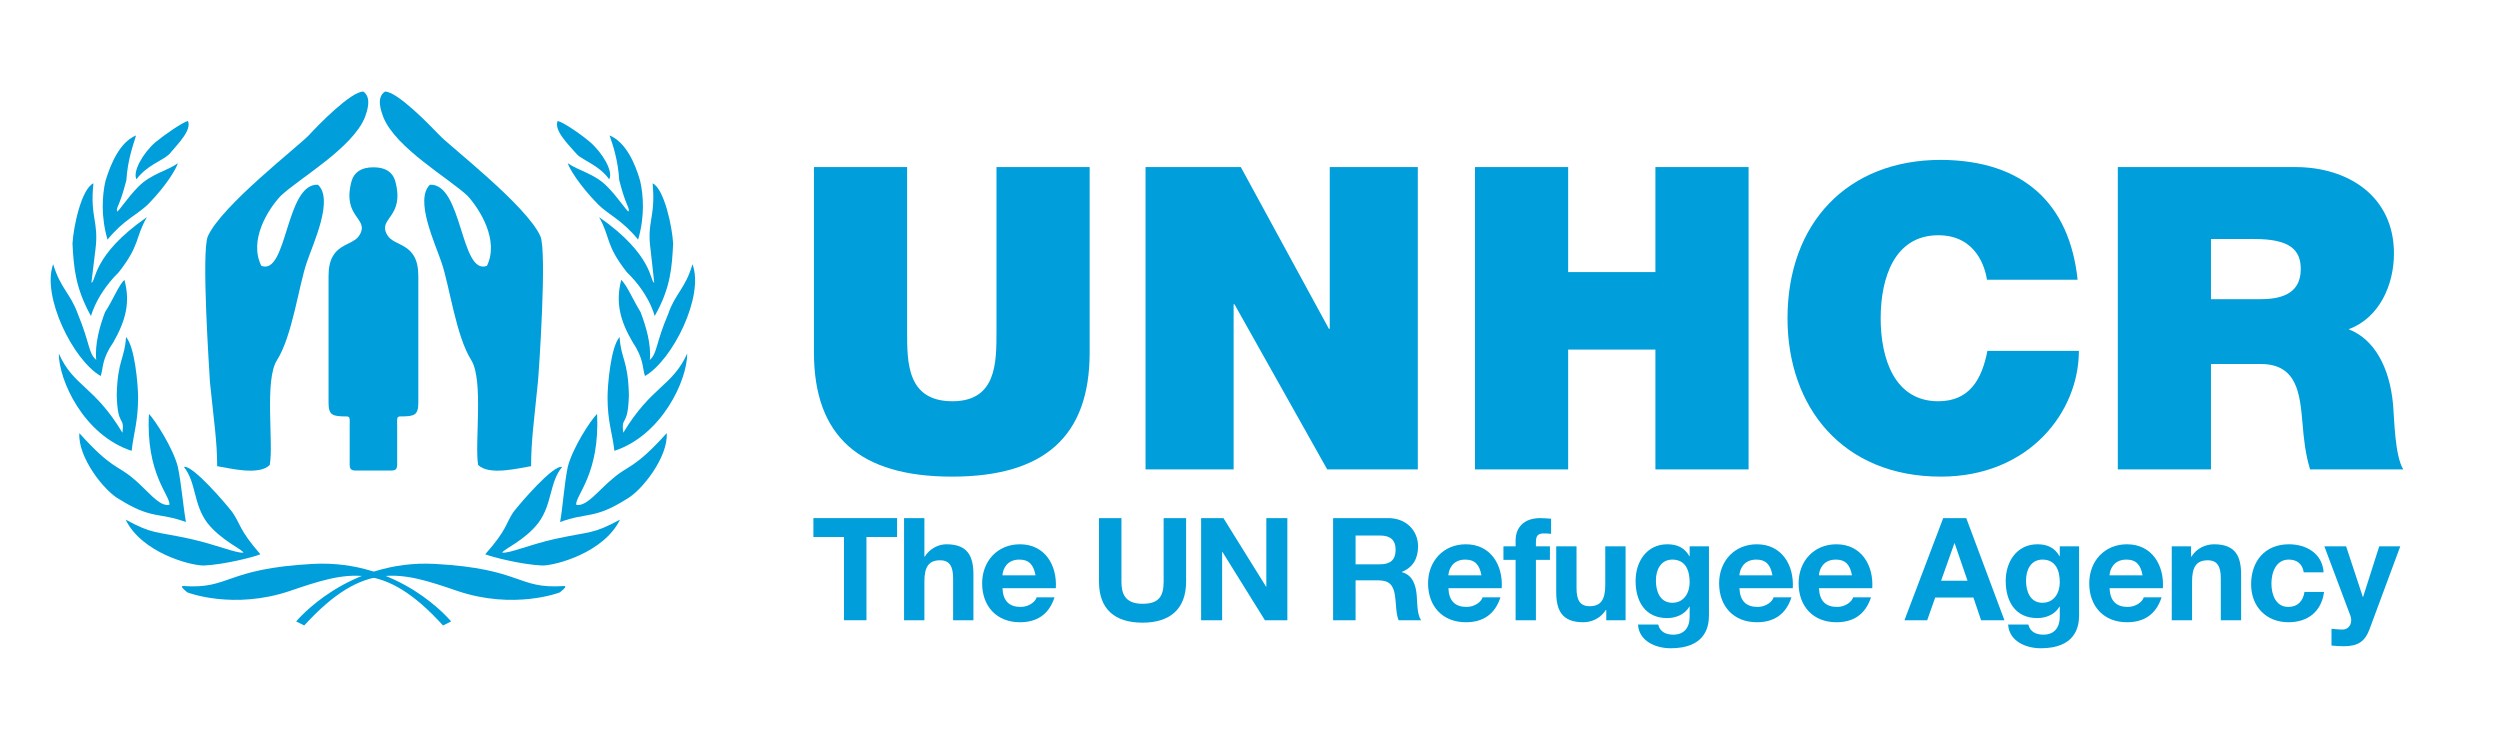
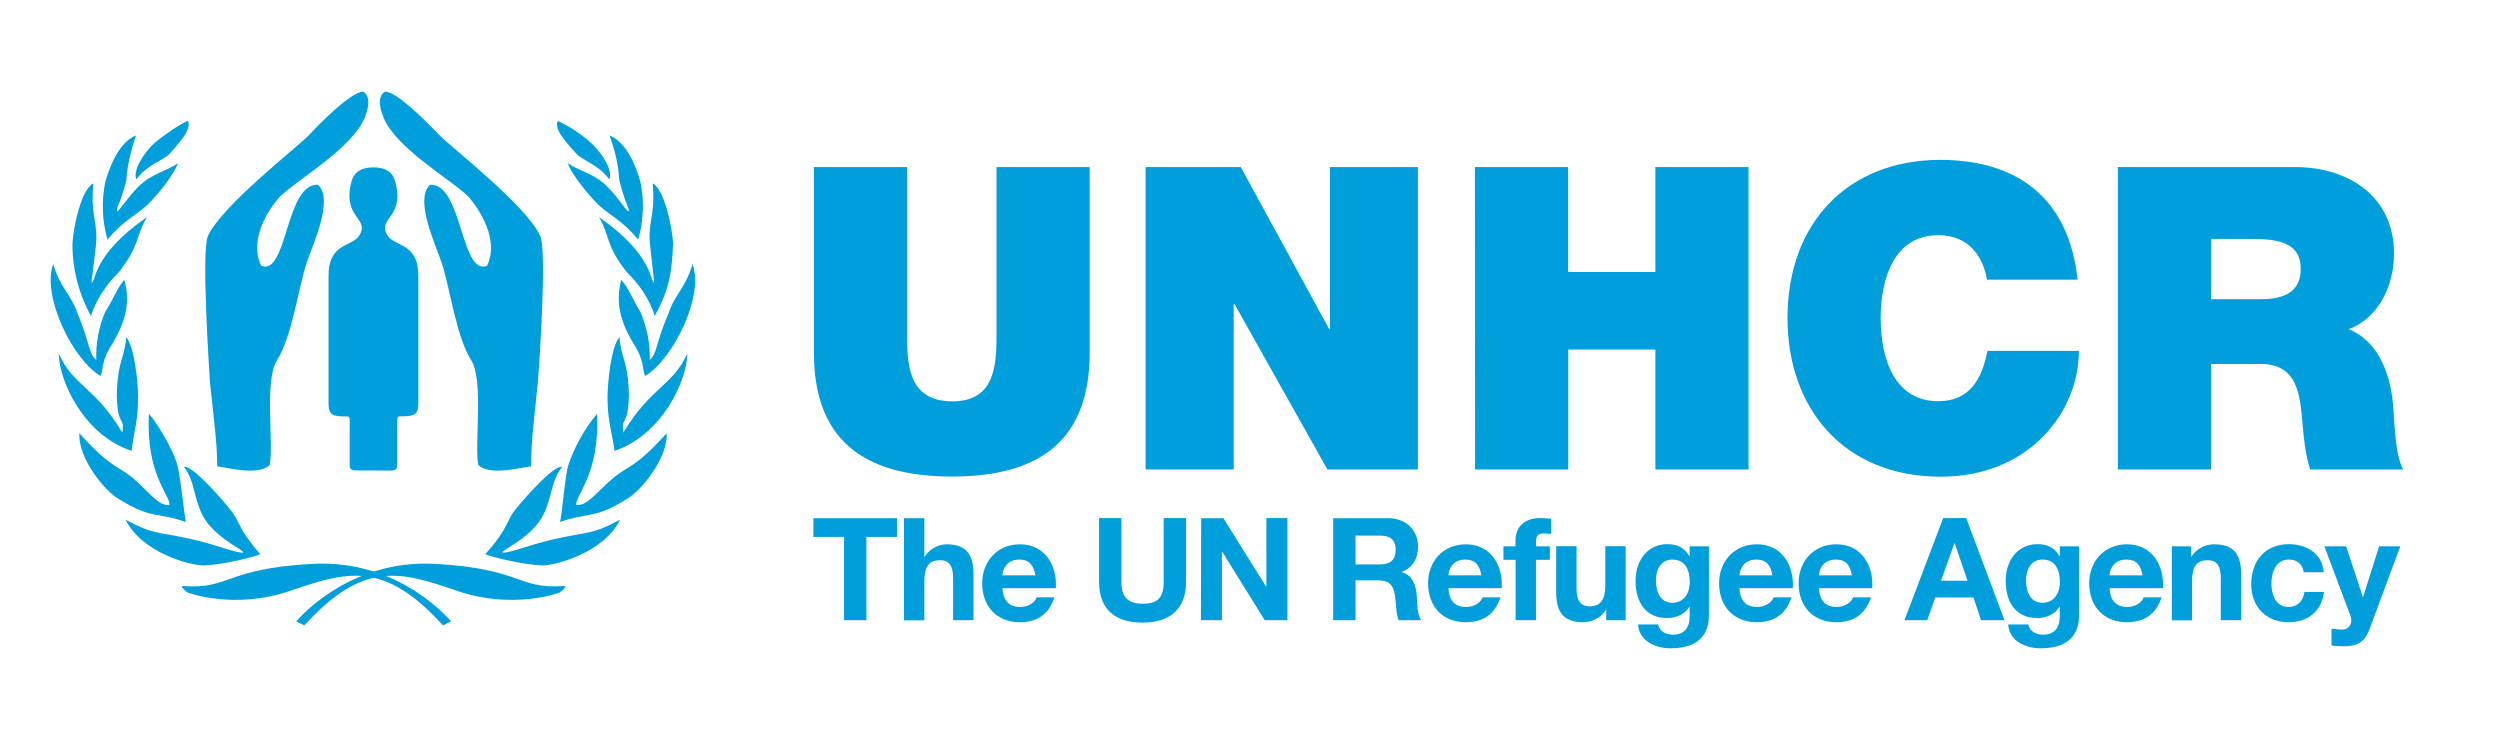
- <svg xmlns="http://www.w3.org/2000/svg" width="2048" height="600" viewBox="0 0 2048 600" version="1.1" xml:space="preserve" style="fill-rule:evenodd;clip-rule:evenodd;stroke-linejoin:round;stroke-miterlimit:2;" id="svg92">
-   <defs id="defs96" />
-   <g transform="matrix(2.63182,0,0,2.63182,1007.58,302.79)" id="g90">
-     <g id="yhyh.svg" transform="matrix(1,0,0,1,-402.5,-402.5)">
-       <g transform="matrix(4.16667,0,0,4.16667,0,0)" id="g86">
-         <path d="M33.955,104.139C34.448,104.139 34.387,103.857 34.387,103.333L34.387,100.79C34.387,100.264 34.335,100.097 34.635,100.097C35.682,100.097 35.968,100.002 35.968,99.067L35.968,89.615C35.968,87.041 34.149,87.466 33.635,86.526C32.909,85.253 34.997,85.253 34.239,82.497C34.046,81.874 33.556,81.486 32.614,81.486C31.671,81.486 31.18,81.874 30.987,82.497C30.229,85.253 32.32,85.253 31.59,86.526C31.076,87.466 29.261,87.041 29.261,89.615L29.261,99.067C29.261,100.002 29.543,100.097 30.593,100.097C30.889,100.097 30.84,100.264 30.84,100.79L30.84,103.333C30.84,103.857 30.778,104.139 31.273,104.139L33.955,104.139Z" style="fill:#009edb;fill-opacity:1" id="path2" />
-         <path d="M25.679,83.629C24.751,84.619 23.28,86.927 24.239,88.847C26.189,89.598 26.041,82.669 28.468,82.788C29.67,83.9 28.11,87.168 27.629,88.608C27.027,90.379 26.55,94.097 25.409,95.896C24.452,97.397 25.171,102.106 24.868,103.725C24.061,104.534 21.869,103.964 20.94,103.813C20.94,101.956 20.699,100.487 20.4,97.517C20.371,96.918 19.739,87.738 20.249,86.629C21.299,84.318 27.027,79.91 27.81,79.07C28.499,78.319 30.926,75.829 31.858,75.829C32.516,76.28 32.129,77.331 31.978,77.748C31.05,80.059 27.027,82.34 25.679,83.629Z" style="fill:#009edb;fill-opacity:1" id="path4" />
-         <path d="M39.656,83.629C40.554,84.619 42.025,86.927 41.095,88.847C39.116,89.598 39.266,82.669 36.837,82.788C35.667,83.9 37.225,87.168 37.706,88.608C38.305,90.379 38.785,94.097 39.925,95.896C40.857,97.397 40.164,102.106 40.435,103.725C41.273,104.534 43.435,103.964 44.393,103.813C44.393,101.956 44.605,100.487 44.903,97.517C44.964,96.918 45.594,87.738 45.084,86.629C44.036,84.318 38.305,79.91 37.528,79.07C36.806,78.319 34.408,75.829 33.477,75.829C32.786,76.28 33.208,77.331 33.357,77.748C34.288,80.059 38.305,82.34 39.656,83.629Z" style="fill:#009edb;fill-opacity:1" id="path6" />
-         <path d="M17.348,80.52C16.835,80.999 15.694,81.329 14.911,82.381C14.612,81.811 15.392,80.43 16.323,79.617C17.016,79.044 18.368,78.115 18.758,78.025C19.06,78.717 17.978,79.768 17.348,80.52Z" style="fill:#009edb;fill-opacity:1" id="path8" />
-         <path d="M15.755,84.274C14.883,85.088 13.953,85.418 12.748,86.89C12.238,85.117 12.358,83.554 12.597,82.502C13.02,81.12 13.708,79.587 14.883,79.105C14.643,79.887 14.249,80.969 14.159,82.442C13.65,84.456 13.35,84.517 13.471,84.786C13.589,84.786 14.249,83.735 15.063,82.923C16.024,81.961 17.225,81.749 18.006,81.18C17.887,81.571 17.196,82.803 15.755,84.274Z" style="fill:#009edb;fill-opacity:1" id="path10" />
-         <path d="M11.515,92.601C10.345,90.496 10.223,88.963 10.133,87.19C10.195,85.957 10.794,83.103 11.696,82.683C11.426,85.266 12.118,85.508 11.845,87.641C11.845,87.761 11.545,89.985 11.545,90.105C11.907,90.046 11.575,88.061 15.694,85.208C14.792,86.769 15.211,87.251 13.589,89.325C11.696,91.188 11.426,93.022 11.515,92.601Z" style="fill:#009edb;fill-opacity:1" id="path12" />
-         <path d="M13.17,94.583C12.296,95.846 12.447,96.478 12.238,97.078C10.162,95.876 7.819,91.098 8.689,88.724C9.23,90.526 9.983,90.918 10.523,92.419C11.456,94.675 11.306,95.366 11.907,95.876C11.784,94.704 12.177,93.321 12.567,92.299C13.14,91.43 13.589,90.285 14.011,89.894C14.46,91.549 14.131,92.903 13.17,94.583Z" style="fill:#009edb;fill-opacity:1" id="path14" />
-         <path d="M15.033,98.671C15.033,100.505 14.7,101.315 14.552,102.668C10.974,101.497 9.11,97.409 9.11,95.396C10.195,97.861 11.784,97.83 13.861,101.315C14.04,99.994 13.499,100.986 13.438,98.491C13.499,95.876 14.04,95.786 14.131,94.165C14.792,94.885 15.033,97.771 15.033,98.671Z" style="fill:#009edb;fill-opacity:1" id="path16" />
-         <path d="M18.006,103.871C18.279,105.224 18.399,106.816 18.608,107.988C16.565,107.238 16.052,107.807 13.619,106.276C12.509,105.675 10.523,103.15 10.646,101.346C13.048,104.022 13.471,103.72 14.643,104.712C15.722,105.583 16.593,106.878 17.377,106.697C17.434,105.976 15.604,104.412 15.843,99.904C16.323,100.414 17.645,102.458 18.006,103.871Z" style="fill:#009edb;fill-opacity:1" id="path18" />
-         <path d="M22.064,107.238C22.696,108.139 22.547,108.529 24.167,110.393C23.776,110.574 21.465,111.173 19.93,111.234C18.911,111.234 15.304,110.274 14.101,107.807C16.172,108.92 16.205,108.65 18.97,109.252C20.952,109.702 22.365,110.332 22.906,110.274C22.787,110.003 21.253,109.372 20.202,108.048C19.148,106.636 19.39,105.044 18.457,103.871C19.089,103.69 21.551,106.576 22.064,107.238Z" style="fill:#009edb;fill-opacity:1" id="path20" />
-         <path d="M47.819,80.52C48.301,80.999 49.474,81.329 50.224,82.381C50.554,81.811 49.744,80.43 48.814,79.617C48.153,79.044 46.801,78.115 46.378,78.025C46.078,78.717 47.158,79.768 47.819,80.52Z" style="fill:#009edb;fill-opacity:1" id="path22" />
-         <path d="M49.413,84.274C50.254,85.088 51.186,85.418 52.388,86.89C52.901,85.117 52.779,83.554 52.539,82.502C52.149,81.12 51.428,79.587 50.254,79.105C50.526,79.887 50.886,80.969 50.976,82.442C51.486,84.456 51.788,84.517 51.668,84.786C51.548,84.786 50.886,83.735 50.076,82.923C49.142,81.961 47.94,81.749 47.13,81.18C47.249,81.571 47.971,82.803 49.413,84.274Z" style="fill:#009edb;fill-opacity:1" id="path24" />
-         <path d="M53.622,92.601C54.822,90.496 54.912,88.963 55.003,87.19C54.942,85.957 54.342,83.103 53.471,82.683C53.711,85.266 53.02,85.508 53.319,87.641C53.319,87.761 53.591,89.985 53.591,90.105C53.261,90.046 53.561,88.061 49.474,85.208C50.345,86.769 49.922,87.251 51.548,89.325C53.471,91.188 53.711,93.022 53.622,92.601Z" style="fill:#009edb;fill-opacity:1" id="path26" />
-         <path d="M51.999,94.583C52.84,95.846 52.689,96.478 52.901,97.078C54.973,95.876 57.347,91.098 56.446,88.724C55.935,90.526 55.154,90.918 54.644,92.419C53.681,94.675 53.831,95.366 53.261,95.876C53.38,94.704 52.959,93.321 52.569,92.299C52.027,91.43 51.548,90.285 51.125,89.894C50.705,91.549 51.005,92.903 51.999,94.583Z" style="fill:#009edb;fill-opacity:1" id="path28" />
-         <path d="M50.103,98.671C50.103,100.505 50.463,101.315 50.615,102.668C54.162,101.497 56.056,97.409 56.056,95.396C54.942,97.861 53.38,97.83 51.279,101.315C51.096,99.994 51.637,100.986 51.698,98.491C51.637,95.876 51.096,95.786 51.005,94.165C50.345,94.885 50.103,97.771 50.103,98.671Z" style="fill:#009edb;fill-opacity:1" id="path30" />
-         <path d="M47.13,103.871C46.858,105.224 46.77,106.816 46.559,107.988C48.572,107.238 49.081,107.807 51.517,106.276C52.629,105.675 54.644,103.15 54.522,101.346C52.118,104.022 51.668,103.72 50.526,104.712C49.444,105.583 48.543,106.878 47.759,106.697C47.701,105.976 49.535,104.412 49.323,99.904C48.814,100.414 47.489,102.458 47.13,103.871Z" style="fill:#009edb;fill-opacity:1" id="path32" />
-         <path d="M43.071,107.238C42.47,108.139 42.62,108.529 40.966,110.393C41.388,110.574 43.673,111.173 45.237,111.234C46.227,111.234 49.834,110.274 51.034,107.807C48.961,108.92 48.932,108.65 46.167,109.252C44.183,109.702 42.801,110.332 42.23,110.274C42.35,110.003 43.914,109.372 44.935,108.048C45.986,106.636 45.747,105.044 46.709,103.871C46.047,103.69 43.584,106.576 43.071,107.238Z" style="fill:#009edb;fill-opacity:1" id="path34" />
-         <path d="M27.445,115.713L26.842,115.413C26.842,115.413 30.662,110.754 37.213,111.115C43.764,111.475 43.313,113.008 46.83,112.768C47.22,112.738 46.528,113.248 46.528,113.248C46.528,113.248 43.104,114.57 38.867,113.127C34.657,111.685 31.921,110.813 27.445,115.713Z" style="fill:#009edb;fill-opacity:1" id="path36" />
-         <path d="M37.813,115.713L38.416,115.413C38.416,115.413 34.625,110.754 28.074,111.115C21.494,111.475 21.943,113.008 18.428,112.768C18.039,112.738 18.728,113.248 18.728,113.248C18.728,113.248 22.155,114.57 26.394,113.127C30.63,111.685 33.365,110.813 37.813,115.713Z" style="fill:#009edb;fill-opacity:1" id="path38" />
-         <path d="M67.768,109.103L65.481,109.103L65.481,107.693L71.732,107.693L71.732,109.103L69.445,109.103L69.445,115.322L67.768,115.322L67.768,109.103Z" style="fill:#009edb;fill-opacity:1" id="path40" />
-         <path d="M72.254,107.693L73.773,107.693L73.773,110.567L73.804,110.567C74.189,109.947 74.851,109.648 75.417,109.648C77.031,109.648 77.436,110.556 77.436,111.925L77.436,115.322L75.919,115.322L75.919,112.201C75.919,111.294 75.653,110.844 74.948,110.844C74.125,110.844 73.773,111.303 73.773,112.427L73.773,115.322L72.254,115.322L72.254,107.693Z" style="fill:#009edb;fill-opacity:1" id="path42" />
-         <path d="M79.605,112.928C79.648,113.889 80.118,114.328 80.962,114.328C81.572,114.328 82.062,113.954 82.158,113.612L83.494,113.612C83.067,114.915 82.158,115.472 80.909,115.472C79.168,115.472 78.087,114.275 78.087,112.565C78.087,110.909 79.232,109.648 80.909,109.648C82.79,109.648 83.698,111.229 83.591,112.928L79.605,112.928ZM82.074,111.966C81.934,111.198 81.603,110.792 80.866,110.792C79.905,110.792 79.627,111.54 79.605,111.966L82.074,111.966Z" style="fill:#009edb;fill-opacity:1" id="path44" />
-         <path d="M93.324,112.437C93.324,114.499 92.105,115.504 90.065,115.504C88.014,115.504 86.816,114.509 86.816,112.437L86.816,107.693L88.494,107.693L88.494,112.437C88.494,113.27 88.708,114.093 90.065,114.093C91.261,114.093 91.646,113.569 91.646,112.437L91.646,107.693L93.324,107.693L93.324,112.437Z" style="fill:#009edb;fill-opacity:1" id="path46" />
-         <path d="M94.445,107.693L96.112,107.693L99.295,112.811L99.317,112.811L99.317,107.693L100.888,107.693L100.888,115.322L99.211,115.322L96.036,110.215L96.015,110.215L96.015,115.322L94.445,115.322L94.445,107.693Z" style="fill:#009edb;fill-opacity:1" id="path48" />
-         <path d="M105.984,108.995L107.821,108.995C108.568,108.995 108.975,109.317 108.975,110.054C108.975,110.825 108.568,111.144 107.821,111.144L105.984,111.144L105.984,108.995ZM104.305,115.322L105.984,115.322L105.984,112.341L107.661,112.341C108.505,112.341 108.814,112.693 108.932,113.495C109.018,114.104 108.996,114.841 109.199,115.322L110.877,115.322C110.578,114.894 110.589,113.997 110.556,113.516C110.503,112.747 110.268,111.946 109.444,111.732L109.444,111.71C110.289,111.368 110.652,110.695 110.652,109.799C110.652,108.645 109.788,107.693 108.419,107.693L104.305,107.693L104.305,115.322Z" style="fill:#009edb;fill-opacity:1" id="path50" />
-         <path d="M112.918,111.966C112.939,111.54 113.216,110.792 114.178,110.792C114.915,110.792 115.247,111.198 115.386,111.966L112.918,111.966ZM116.902,112.928C117.01,111.229 116.101,109.648 114.221,109.648C112.543,109.648 111.4,110.909 111.4,112.565C111.4,114.275 112.479,115.472 114.221,115.472C115.472,115.472 116.379,114.915 116.807,113.612L115.472,113.612C115.374,113.954 114.883,114.328 114.274,114.328C113.431,114.328 112.96,113.889 112.918,112.928L116.902,112.928Z" style="fill:#009edb;fill-opacity:1" id="path52" />
-         <path d="M117.939,110.813L117.03,110.813L117.03,109.799L117.939,109.799L117.939,109.37C117.939,108.399 118.548,107.693 119.787,107.693C120.054,107.693 120.332,107.725 120.589,107.737L120.589,108.868C120.408,108.848 120.226,108.837 120.032,108.837C119.628,108.837 119.456,109.007 119.456,109.468L119.456,109.799L120.503,109.799L120.503,110.813L119.456,110.813L119.456,115.322L117.939,115.322L117.939,110.813Z" style="fill:#009edb;fill-opacity:1" id="path54" />
-         <path d="M126.155,115.322L124.712,115.322L124.712,114.552L124.68,114.552C124.295,115.171 123.633,115.472 122.992,115.472C121.379,115.472 120.973,114.562 120.973,113.195L120.973,109.799L122.49,109.799L122.49,112.918C122.49,113.827 122.757,114.275 123.463,114.275C124.285,114.275 124.637,113.815 124.637,112.693L124.637,109.799L126.155,109.799L126.155,115.322Z" style="fill:#009edb;fill-opacity:1" id="path56" />
-         <path d="M129.647,114.018C128.718,114.018 128.42,113.152 128.42,112.361C128.42,111.54 128.793,110.792 129.647,110.792C130.632,110.792 130.941,111.593 130.941,112.49C130.941,113.281 130.514,114.018 129.647,114.018ZM132.383,109.799L130.941,109.799L130.941,110.536L130.918,110.536C130.557,109.894 130.001,109.648 129.274,109.648C127.725,109.648 126.903,110.952 126.903,112.383C126.903,113.901 127.607,115.162 129.264,115.162C129.925,115.162 130.588,114.883 130.918,114.306L130.941,114.306L130.941,115.033C130.951,115.824 130.566,116.4 129.723,116.4C129.188,116.4 128.729,116.208 128.59,115.643L127.083,115.643C127.157,116.902 128.43,117.416 129.52,117.416C132.063,117.416 132.383,115.877 132.383,114.969L132.383,109.799Z" style="fill:#009edb;fill-opacity:1" id="path58" />
-         <path d="M134.659,111.966C134.679,111.54 134.958,110.792 135.92,110.792C136.657,110.792 136.987,111.198 137.126,111.966L134.659,111.966ZM138.645,112.928C138.751,111.229 137.843,109.648 135.962,109.648C134.286,109.648 133.142,110.909 133.142,112.565C133.142,114.275 134.221,115.472 135.962,115.472C137.212,115.472 138.121,114.915 138.547,113.612L137.212,113.612C137.116,113.954 136.625,114.328 136.016,114.328C135.172,114.328 134.702,113.889 134.659,112.928L138.645,112.928Z" style="fill:#009edb;fill-opacity:1" id="path60" />
-         <path d="M140.6,111.966C140.621,111.54 140.898,110.792 141.86,110.792C142.597,110.792 142.928,111.198 143.066,111.966L140.6,111.966ZM144.583,112.928C144.69,111.229 143.783,109.648 141.902,109.648C140.224,109.648 139.081,110.909 139.081,112.565C139.081,114.275 140.161,115.472 141.902,115.472C143.153,115.472 144.061,114.915 144.488,113.612L143.153,113.612C143.056,113.954 142.564,114.328 141.956,114.328C141.111,114.328 140.642,113.889 140.6,112.928L144.583,112.928Z" style="fill:#009edb;fill-opacity:1" id="path62" />
-         <path d="M150.717,109.573L150.738,109.573L151.7,112.372L149.724,112.372L150.717,109.573ZM146.988,115.322L148.686,115.322L149.286,113.624L152.138,113.624L152.713,115.322L154.456,115.322L151.604,107.693L149.883,107.693L146.988,115.322Z" style="fill:#009edb;fill-opacity:1" id="path64" />
-         <path d="M157.298,114.018C156.368,114.018 156.069,113.152 156.069,112.361C156.069,111.54 156.442,110.792 157.298,110.792C158.28,110.792 158.591,111.593 158.591,112.49C158.591,113.281 158.164,114.018 157.298,114.018ZM160.033,109.799L158.591,109.799L158.591,110.536L158.569,110.536C158.206,109.894 157.65,109.648 156.925,109.648C155.374,109.648 154.552,110.952 154.552,112.383C154.552,113.901 155.258,115.162 156.913,115.162C157.575,115.162 158.239,114.883 158.569,114.306L158.591,114.306L158.591,115.033C158.6,115.824 158.217,116.4 157.373,116.4C156.839,116.4 156.378,116.208 156.241,115.643L154.733,115.643C154.808,116.902 156.08,117.416 157.17,117.416C159.712,117.416 160.033,115.877 160.033,114.969L160.033,109.799Z" style="fill:#009edb;fill-opacity:1" id="path66" />
-         <path d="M162.308,111.966C162.329,111.54 162.607,110.792 163.569,110.792C164.306,110.792 164.638,111.198 164.775,111.966L162.308,111.966ZM166.294,112.928C166.401,111.229 165.492,109.648 163.612,109.648C161.933,109.648 160.792,110.909 160.792,112.565C160.792,114.275 161.87,115.472 163.612,115.472C164.863,115.472 165.77,114.915 166.196,113.612L164.863,113.612C164.766,113.954 164.273,114.328 163.665,114.328C162.822,114.328 162.351,113.889 162.308,112.928L166.294,112.928Z" style="fill:#009edb;fill-opacity:1" id="path68" />
-         <path d="M166.956,109.799L168.398,109.799L168.398,110.567L168.43,110.567C168.815,109.947 169.478,109.648 170.118,109.648C171.731,109.648 172.138,110.556 172.138,111.925L172.138,115.322L170.621,115.322L170.621,112.201C170.621,111.294 170.353,110.844 169.648,110.844C168.825,110.844 168.473,111.303 168.473,112.427L168.473,115.322L166.956,115.322L166.956,109.799Z" style="fill:#009edb;fill-opacity:1" id="path70" />
-         <path d="M176.816,111.743C176.722,111.122 176.325,110.792 175.696,110.792C174.723,110.792 174.402,111.775 174.402,112.586C174.402,113.378 174.712,114.328 175.663,114.328C176.368,114.328 176.774,113.88 176.871,113.206L178.334,113.206C178.143,114.669 177.126,115.472 175.674,115.472C174.007,115.472 172.885,114.296 172.885,112.639C172.885,110.92 173.911,109.648 175.705,109.648C177.01,109.648 178.206,110.332 178.301,111.743L176.816,111.743Z" style="fill:#009edb;fill-opacity:1" id="path72" />
-         <path d="M181.722,116.016C181.389,116.902 180.866,117.265 179.818,117.265C179.509,117.265 179.2,117.245 178.89,117.213L178.89,115.962C179.179,115.983 179.476,116.026 179.777,116.016C180.299,115.962 180.471,115.417 180.299,114.979L178.356,109.799L179.98,109.799L181.23,113.581L181.251,113.581L182.457,109.799L184.029,109.799L181.722,116.016Z" style="fill:#009edb;fill-opacity:1" id="path74" />
-         <path d="M86.119,95.326C86.119,101.588 82.734,104.594 75.837,104.594C68.939,104.594 65.523,101.588 65.523,95.326L65.523,81.469L72.482,81.469L72.482,93.775C72.482,96.084 72.482,98.963 75.869,98.963C79.159,98.963 79.159,96.084 79.159,93.775L79.159,81.469L86.119,81.469L86.119,95.326Z" style="fill:#009edb;fill-opacity:1" id="path76" />
-         <path d="M90.294,81.469L97.411,81.469L103.992,93.553L104.055,93.553L104.055,81.469L110.634,81.469L110.634,104.055L103.866,104.055L96.937,91.718L96.874,91.718L96.874,104.055L90.294,104.055L90.294,81.469Z" style="fill:#009edb;fill-opacity:1" id="path78" />
-         <path d="M114.906,81.469L121.865,81.469L121.865,89.314L128.383,89.314L128.383,81.469L135.344,81.469L135.344,104.055L128.383,104.055L128.383,95.103L121.865,95.103L121.865,104.055L114.906,104.055L114.906,81.469Z" style="fill:#009edb;fill-opacity:1" id="path80" />
-         <path d="M153.153,89.884C153.026,89.06 152.394,86.562 149.515,86.562C146.255,86.562 145.211,89.724 145.211,92.762C145.211,95.799 146.255,98.963 149.515,98.963C151.856,98.963 152.774,97.318 153.185,95.198L160.018,95.198C160.018,99.754 156.316,104.594 149.704,104.594C142.398,104.594 138.252,99.436 138.252,92.762C138.252,85.644 142.745,80.932 149.704,80.932C155.904,80.962 159.323,84.221 159.923,89.884L153.153,89.884Z" style="fill:#009edb;fill-opacity:1" id="path82" />
-         <path d="M169.886,86.844L173.147,86.844C175.803,86.844 176.594,87.667 176.594,89.093C176.594,91.116 174.822,91.339 173.526,91.339L169.886,91.339L169.886,86.844ZM162.927,104.055L169.886,104.055L169.886,96.179L173.59,96.179C176.342,96.179 176.529,98.425 176.722,100.578C176.815,101.748 176.94,102.918 177.29,104.055L184.251,104.055C183.616,103.012 183.587,100.323 183.49,99.217C183.237,96.399 182.067,94.312 180.168,93.585C182.478,92.729 183.555,90.263 183.555,87.922C183.555,83.649 180.136,81.469 176.183,81.469L162.927,81.469L162.927,104.055Z" style="fill:#009edb;fill-opacity:1" id="path84" />
-       </g>
-     </g>
-     <g id="yhyh.svg1">
-         </g>
-   </g>
+ <svg xmlns="http://www.w3.org/2000/svg" xml:space="preserve" width="2048" height="600" style="fill-rule:evenodd;clip-rule:evenodd;stroke-linejoin:round;stroke-miterlimit:2" viewBox="0 0 2048 600">
+   <path d="M33.96 104.14c.49 0 .43-.28.43-.8v-2.55c0-.53-.05-.7.24-.7 1.05 0 1.34-.09 1.34-1.02v-9.45c0-2.58-1.82-2.15-2.34-3.1-.72-1.27 1.37-1.27.6-4.02-.18-.63-.67-1.01-1.62-1.01-.94 0-1.43.38-1.62 1-.76 2.76 1.33 2.76.6 4.04-.51.94-2.33.51-2.33 3.08v9.46c0 .93.28 1.03 1.33 1.03.3 0 .25.16.25.69v2.54c0 .53-.06.8.43.8zm-8.28-20.51c-.93.99-2.4 3.3-1.44 5.22 1.95.75 1.8-6.18 4.23-6.06 1.2 1.11-.36 4.38-.84 5.82-.6 1.77-1.08 5.49-2.22 7.29-.96 1.5-.24 6.2-.54 7.82-.8.81-3 .24-3.93.1 0-1.86-.24-3.33-.54-6.3-.03-.6-.66-9.78-.15-10.9 1.05-2.3 6.78-6.71 7.56-7.55.69-.75 3.12-3.24 4.05-3.24.66.45.27 1.5.12 1.92-.93 2.3-4.95 4.59-6.3 5.88m13.98 0c.9.99 2.37 3.3 1.44 5.22-1.98.75-1.83-6.18-4.26-6.06-1.17 1.11.38 4.38.87 5.82.6 1.77 1.07 5.49 2.21 7.29.94 1.5.24 6.2.52 7.82.83.81 3 .24 3.95.1 0-1.86.21-3.33.51-6.3.06-.6.7-9.78.18-10.9-1.04-2.3-6.77-6.71-7.55-7.55-.72-.75-3.12-3.24-4.05-3.24-.7.45-.27 1.5-.12 1.92.93 2.3 4.95 4.59 6.3 5.88m-22.31-3.11c-.52.48-1.66.8-2.44 1.86-.3-.57.48-1.95 1.41-2.76.7-.58 2.05-1.5 2.44-1.6.3.7-.78 1.75-1.41 2.5" style="fill:#009edb;fill-opacity:1" transform="translate(-51.73 -756.52)scale(10.96593)" />
+   <path d="M15.76 84.27c-.88.82-1.8 1.15-3.01 2.62a9 9 0 0 1-.15-4.39c.42-1.38 1.1-2.91 2.28-3.4-.24.79-.63 1.87-.72 3.34-.51 2.02-.81 2.08-.69 2.35.12 0 .78-1.06 1.6-1.87.95-.96 2.16-1.17 2.94-1.74-.12.4-.81 1.62-2.26 3.1" style="fill:#009edb;fill-opacity:1" transform="translate(-51.73 -756.52)scale(10.96593)" />
+   <path d="M11.52 92.6a11 11 0 0 1-1.39-5.41c.06-1.23.66-4.09 1.57-4.5-.27 2.58.42 2.82.15 4.95 0 .12-.3 2.34-.3 2.47.36-.06.02-2.05 4.14-4.9-.9 1.56-.48 2.04-2.1 4.12-1.9 1.86-2.16 3.7-2.07 3.27" style="fill:#009edb;fill-opacity:1" transform="translate(-51.73 -756.52)scale(10.96593)" />
+   <path d="M13.17 94.58c-.87 1.27-.72 1.9-.93 2.5-2.08-1.2-4.42-5.98-3.55-8.36.54 1.8 1.3 2.2 1.83 3.7.94 2.25.79 2.95 1.39 3.46a8.4 8.4 0 0 1 .66-3.58c.57-.87 1.02-2.02 1.44-2.4.45 1.65.12 3-.84 4.68" style="fill:#009edb;fill-opacity:1" transform="translate(-51.73 -756.52)scale(10.96593)" />
+   <path d="M15.03 98.67c0 1.83-.33 2.64-.48 4-3.58-1.17-5.44-5.26-5.44-7.27 1.09 2.46 2.67 2.43 4.75 5.91.18-1.32-.36-.32-.42-2.82.06-2.61.6-2.7.7-4.32.65.72.9 3.6.9 4.5" style="fill:#009edb;fill-opacity:1" transform="translate(-51.73 -756.52)scale(10.96593)" />
+   <path d="M18 103.87c.28 1.35.4 2.95.6 4.12-2.03-.75-2.55-.18-4.98-1.71-1.11-.6-3.1-3.13-2.97-4.93 2.4 2.67 2.82 2.37 4 3.36 1.07.87 1.94 2.17 2.73 1.99.05-.72-1.78-2.29-1.54-6.8.48.51 1.8 2.56 2.17 3.97" style="fill:#009edb;fill-opacity:1" transform="translate(-51.73 -756.52)scale(10.96593)" />
+   <path d="M22.06 107.24c.64.9.49 1.29 2.1 3.15-.38.18-2.7.78-4.23.84-1.02 0-4.63-.96-5.83-3.42 2.07 1.11 2.1.84 4.87 1.44 1.98.45 3.4 1.08 3.94 1.02-.12-.27-1.66-.9-2.7-2.22-1.06-1.41-.82-3-1.75-4.18.63-.18 3.1 2.7 3.6 3.37m25.76-26.72c.48.48 1.65.8 2.4 1.86.33-.57-.48-1.95-1.4-2.76a10 10 0 0 0-2.44-1.6c-.3.7.78 1.75 1.44 2.5" style="fill:#009edb;fill-opacity:1" transform="translate(-51.73 -756.52)scale(10.96593)" />
+   <path d="M49.41 84.27c.84.82 1.78 1.15 2.98 2.62.51-1.77.39-3.34.15-4.39-.4-1.38-1.11-2.91-2.29-3.4.28.79.64 1.87.73 3.34.5 2.02.8 2.08.69 2.35-.12 0-.78-1.06-1.6-1.87-.93-.96-2.13-1.17-2.94-1.74.12.4.84 1.62 2.28 3.1" style="fill:#009edb;fill-opacity:1" transform="translate(-51.73 -756.52)scale(10.96593)" />
+   <path d="M53.62 92.6c1.2-2.1 1.3-3.64 1.38-5.41-.06-1.23-.66-4.09-1.53-4.5.24 2.58-.45 2.82-.15 4.95 0 .12.27 2.34.27 2.47-.33-.06-.03-2.05-4.12-4.9.88 1.56.45 2.04 2.08 4.12 1.92 1.86 2.16 3.7 2.07 3.27" style="fill:#009edb;fill-opacity:1" transform="translate(-51.73 -756.52)scale(10.96593)" />
+   <path d="M52 94.58c.84 1.27.69 1.9.9 2.5 2.07-1.2 4.45-5.98 3.55-8.36-.52 1.8-1.3 2.2-1.8 3.7-.97 2.25-.82 2.95-1.39 3.46a8.5 8.5 0 0 0-.7-3.58c-.53-.87-1.01-2.02-1.44-2.4-.41 1.65-.11 3 .88 4.68" style="fill:#009edb;fill-opacity:1" transform="translate(-51.73 -756.52)scale(10.96593)" />
+   <path d="M50.1 98.67c0 1.83.36 2.64.52 4 3.54-1.17 5.44-5.26 5.44-7.27-1.12 2.46-2.68 2.43-4.78 5.91-.18-1.32.36-.32.42-2.82-.06-2.61-.6-2.7-.7-4.32-.66.72-.9 3.6-.9 4.5" style="fill:#009edb;fill-opacity:1" transform="translate(-51.73 -756.52)scale(10.96593)" />
+   <path d="M47.13 103.87c-.27 1.35-.36 2.95-.57 4.12 2.01-.75 2.52-.18 4.96-1.71 1.1-.6 3.12-3.13 3-4.93-2.4 2.67-2.85 2.37-4 3.36-1.08.87-1.98 2.17-2.76 1.99-.06-.72 1.77-2.29 1.56-6.8a12 12 0 0 0-2.19 3.97" style="fill:#009edb;fill-opacity:1" transform="translate(-51.73 -756.52)scale(10.96593)" />
+   <path d="M43.07 107.24c-.6.9-.45 1.29-2.1 3.15.42.18 2.7.78 4.27.84.99 0 4.6-.96 5.8-3.42-2.08 1.11-2.1.84-4.87 1.44-1.99.45-3.37 1.08-3.94 1.02.12-.27 1.68-.9 2.7-2.22 1.06-1.41.82-3 1.78-4.18-.66-.18-3.13 2.7-3.64 3.37m-15.62 8.47-.6-.3s3.81-4.66 10.36-4.3 6.1 1.9 9.62 1.66c.39-.03-.3.48-.3.48s-3.43 1.32-7.66-.12c-4.21-1.44-6.95-2.32-11.42 2.58" style="fill:#009edb;fill-opacity:1" transform="translate(-51.73 -756.52)scale(10.96593)" />
+   <path d="m37.81 115.71.6-.3s-3.78-4.66-10.34-4.3c-6.58.36-6.13 1.9-9.64 1.66-.4-.03.3.48.3.48s3.43 1.32 7.66-.12 6.98-2.32 11.42 2.58m29.96-6.61h-2.29v-1.4h6.25v1.4h-2.29v6.22h-1.67zm4.48-1.4h1.52v2.87h.03a2 2 0 0 1 1.62-.92c1.61 0 2.02.9 2.02 2.27v3.4h-1.52v-3.12c0-.9-.27-1.36-.97-1.36-.83 0-1.18.46-1.18 1.59v2.9h-1.52zm7.35 5.23q.09 1.42 1.36 1.4c.61 0 1.1-.38 1.2-.72h1.33c-.42 1.3-1.33 1.86-2.58 1.86-1.74 0-2.82-1.2-2.82-2.9 0-1.66 1.14-2.92 2.82-2.92 1.88 0 2.79 1.58 2.68 3.28zm2.47-.96c-.14-.77-.47-1.18-1.2-1.18-.97 0-1.24.75-1.27 1.18zm11.25.47c0 2.06-1.21 3.06-3.25 3.06-2.06 0-3.25-1-3.25-3.06v-4.75h1.67v4.75c0 .83.22 1.65 1.58 1.65 1.2 0 1.58-.52 1.58-1.65v-4.75h1.67zm1.13-4.74h1.66l3.19 5.11h.02v-5.12h1.57v7.63H99.2l-3.17-5.1H96v5.1h-1.57zm11.53 1.3h1.84c.75 0 1.16.32 1.16 1.05 0 .78-.41 1.1-1.16 1.1h-1.84zm-1.67 6.32h1.67v-2.98h1.68c.84 0 1.15.35 1.27 1.16.09.6.07 1.34.27 1.82h1.68c-.3-.43-.3-1.32-.32-1.8-.06-.77-.3-1.57-1.12-1.79v-.02c.85-.34 1.21-1.02 1.21-1.91 0-1.16-.86-2.1-2.23-2.1h-4.11zm8.61-3.35c.02-.43.3-1.18 1.26-1.18.73 0 1.07.4 1.2 1.18zm3.98.96c.11-1.7-.8-3.28-2.68-3.28-1.68 0-2.82 1.26-2.82 2.91 0 1.72 1.08 2.91 2.82 2.91 1.25 0 2.16-.55 2.59-1.86h-1.34c-.1.34-.59.72-1.2.72q-1.28.02-1.35-1.4zm1.04-2.12h-.91v-1.01h.9v-.43c0-.97.62-1.68 1.86-1.68q.4.01.8.05v1.13l-.56-.03c-.4 0-.57.17-.57.63v.33h1.04v1.01h-1.04v4.51h-1.52zm8.22 4.51h-1.45v-.77h-.03c-.39.62-1.05.92-1.69.92-1.61 0-2.02-.9-2.02-2.28v-3.4h1.52v3.13c0 .9.27 1.36.97 1.36.83 0 1.18-.47 1.18-1.59v-2.9h1.52zm3.49-1.3c-.93 0-1.23-.87-1.23-1.66 0-.82.37-1.57 1.23-1.57.98 0 1.3.8 1.3 1.7 0 .8-.44 1.53-1.3 1.53m2.73-4.22h-1.44v.74h-.02c-.36-.65-.92-.9-1.65-.9-1.55 0-2.37 1.31-2.37 2.74 0 1.52.7 2.78 2.36 2.78.67 0 1.33-.28 1.66-.85h.02v.72c.01.8-.37 1.37-1.22 1.37-.53 0-1-.2-1.13-.76h-1.5c.07 1.26 1.34 1.78 2.43 1.78 2.54 0 2.86-1.54 2.86-2.45zm2.28 2.17c.02-.43.3-1.18 1.26-1.18.74 0 1.07.4 1.2 1.18zm3.99.96c.1-1.7-.8-3.28-2.69-3.28-1.67 0-2.82 1.26-2.82 2.91 0 1.72 1.08 2.91 2.82 2.91 1.25 0 2.16-.55 2.59-1.86h-1.34c-.1.34-.59.72-1.2.72q-1.27.02-1.35-1.4zm1.95-.96c.02-.43.3-1.18 1.26-1.18.74 0 1.07.4 1.2 1.18zm3.98.96c.11-1.7-.8-3.28-2.68-3.28-1.68 0-2.82 1.26-2.82 2.91 0 1.72 1.08 2.91 2.82 2.91 1.25 0 2.16-.55 2.59-1.86h-1.34c-.1.34-.59.72-1.2.72q-1.27.02-1.35-1.4zm6.14-3.36h.02l.96 2.8h-1.98zm-3.73 5.75h1.7l.6-1.7h2.85l.57 1.7h1.75l-2.86-7.63h-1.72zm10.31-1.3c-.93 0-1.23-.87-1.23-1.66 0-.82.37-1.57 1.23-1.57.98 0 1.3.8 1.3 1.7 0 .8-.44 1.53-1.3 1.53m2.73-4.22h-1.44v.74h-.02c-.36-.65-.92-.9-1.64-.9-1.56 0-2.38 1.31-2.38 2.74 0 1.52.7 2.78 2.36 2.78.66 0 1.33-.28 1.66-.85h.02v.72c.01.8-.37 1.37-1.22 1.37-.53 0-1-.2-1.13-.76h-1.5c.07 1.26 1.34 1.78 2.43 1.78 2.54 0 2.86-1.54 2.86-2.45zm2.27 2.17c.03-.43.3-1.18 1.27-1.18.74 0 1.07.4 1.2 1.18zm4 .96c.1-1.7-.8-3.28-2.69-3.28-1.68 0-2.82 1.26-2.82 2.91 0 1.72 1.08 2.91 2.82 2.91 1.25 0 2.16-.55 2.59-1.86h-1.34c-.1.34-.59.72-1.2.72q-1.27.02-1.35-1.4zm.66-3.13h1.44v.77h.03a2 2 0 0 1 1.69-.92c1.61 0 2.02.9 2.02 2.27v3.4h-1.52v-3.12c0-.9-.27-1.36-.97-1.36-.83 0-1.18.46-1.18 1.59v2.9h-1.51zm9.86 1.94q-.17-.94-1.12-.95c-.98 0-1.3.98-1.3 1.8 0 .79.31 1.74 1.26 1.74.7 0 1.11-.45 1.21-1.12h1.46c-.19 1.46-1.2 2.26-2.66 2.26-1.66 0-2.78-1.17-2.78-2.83 0-1.72 1.02-3 2.82-3 1.3 0 2.5.7 2.6 2.1zm4.9 4.28c-.33.88-.85 1.25-1.9 1.25q-.47 0-.93-.06v-1.25c.29.02.59.07.89.06.52-.06.7-.6.52-1.04l-1.94-5.18h1.62l1.25 3.78h.02l1.2-3.78h1.58zm-95.6-20.69c0 6.26-3.39 9.26-10.28 9.26-6.9 0-10.32-3-10.32-9.26V81.47h6.96v12.3c0 2.31 0 5.2 3.39 5.2 3.29 0 3.29-2.89 3.29-5.2v-12.3h6.96zm4.18-13.86h7.11L104 93.55h.07V81.47h6.57v22.59h-6.76l-6.93-12.34h-.07v12.34H90.3zm24.6 0h6.96v7.84h6.52v-7.84h6.96v22.59h-6.96V95.1h-6.51v8.96h-6.96zm38.25 8.41c-.12-.82-.76-3.32-3.64-3.32-3.25 0-4.3 3.16-4.3 6.2s1.04 6.2 4.3 6.2c2.35 0 3.26-1.64 3.68-3.76h6.83c0 4.55-3.7 9.4-10.32 9.4-7.3 0-11.45-5.16-11.45-11.84 0-7.12 4.5-11.83 11.45-11.83 6.2.03 9.62 3.3 10.22 8.95zm16.74-3.04h3.26c2.65 0 3.44.83 3.44 2.25 0 2.03-1.77 2.25-3.06 2.25h-3.64zm-6.96 17.22h6.96v-7.88h3.7c2.75 0 2.94 2.24 3.13 4.4.1 1.17.22 2.34.57 3.48h6.96c-.63-1.05-.66-3.74-.76-4.84-.25-2.82-1.42-4.9-3.32-5.64 2.3-.85 3.39-3.32 3.39-5.66 0-4.27-3.42-6.45-7.38-6.45h-13.25z" style="fill:#009edb;fill-opacity:1" transform="translate(-51.73 -756.52)scale(10.96593)" />
</svg>
